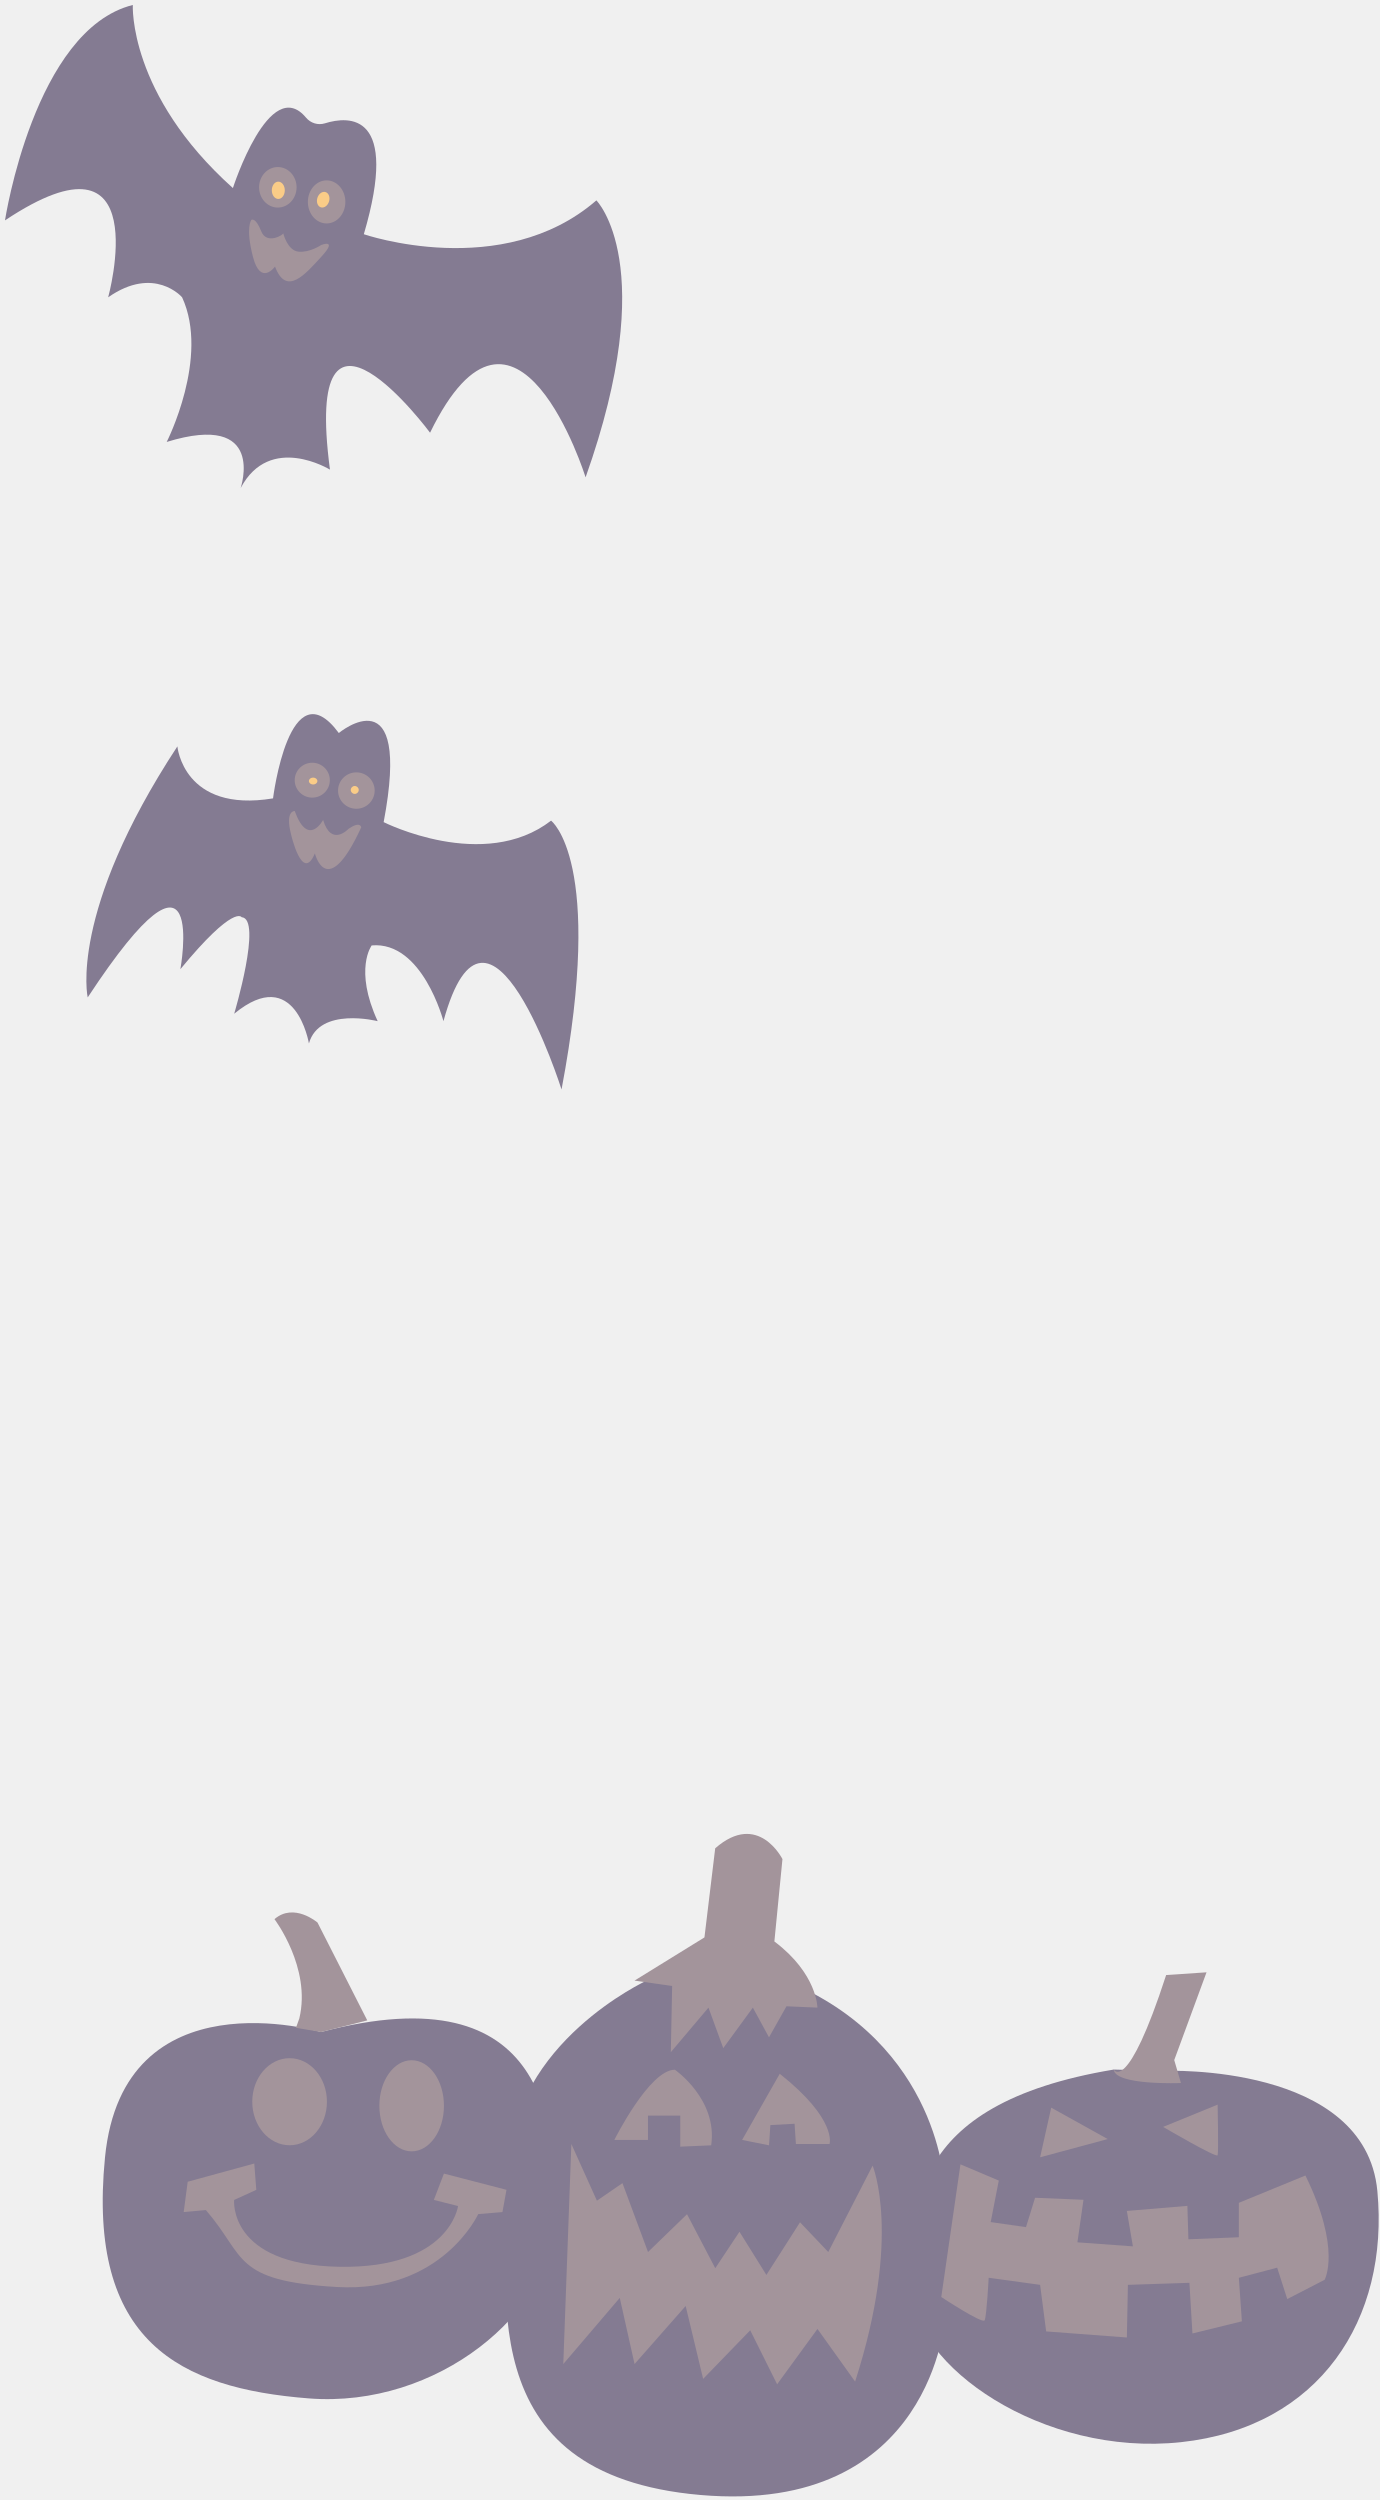
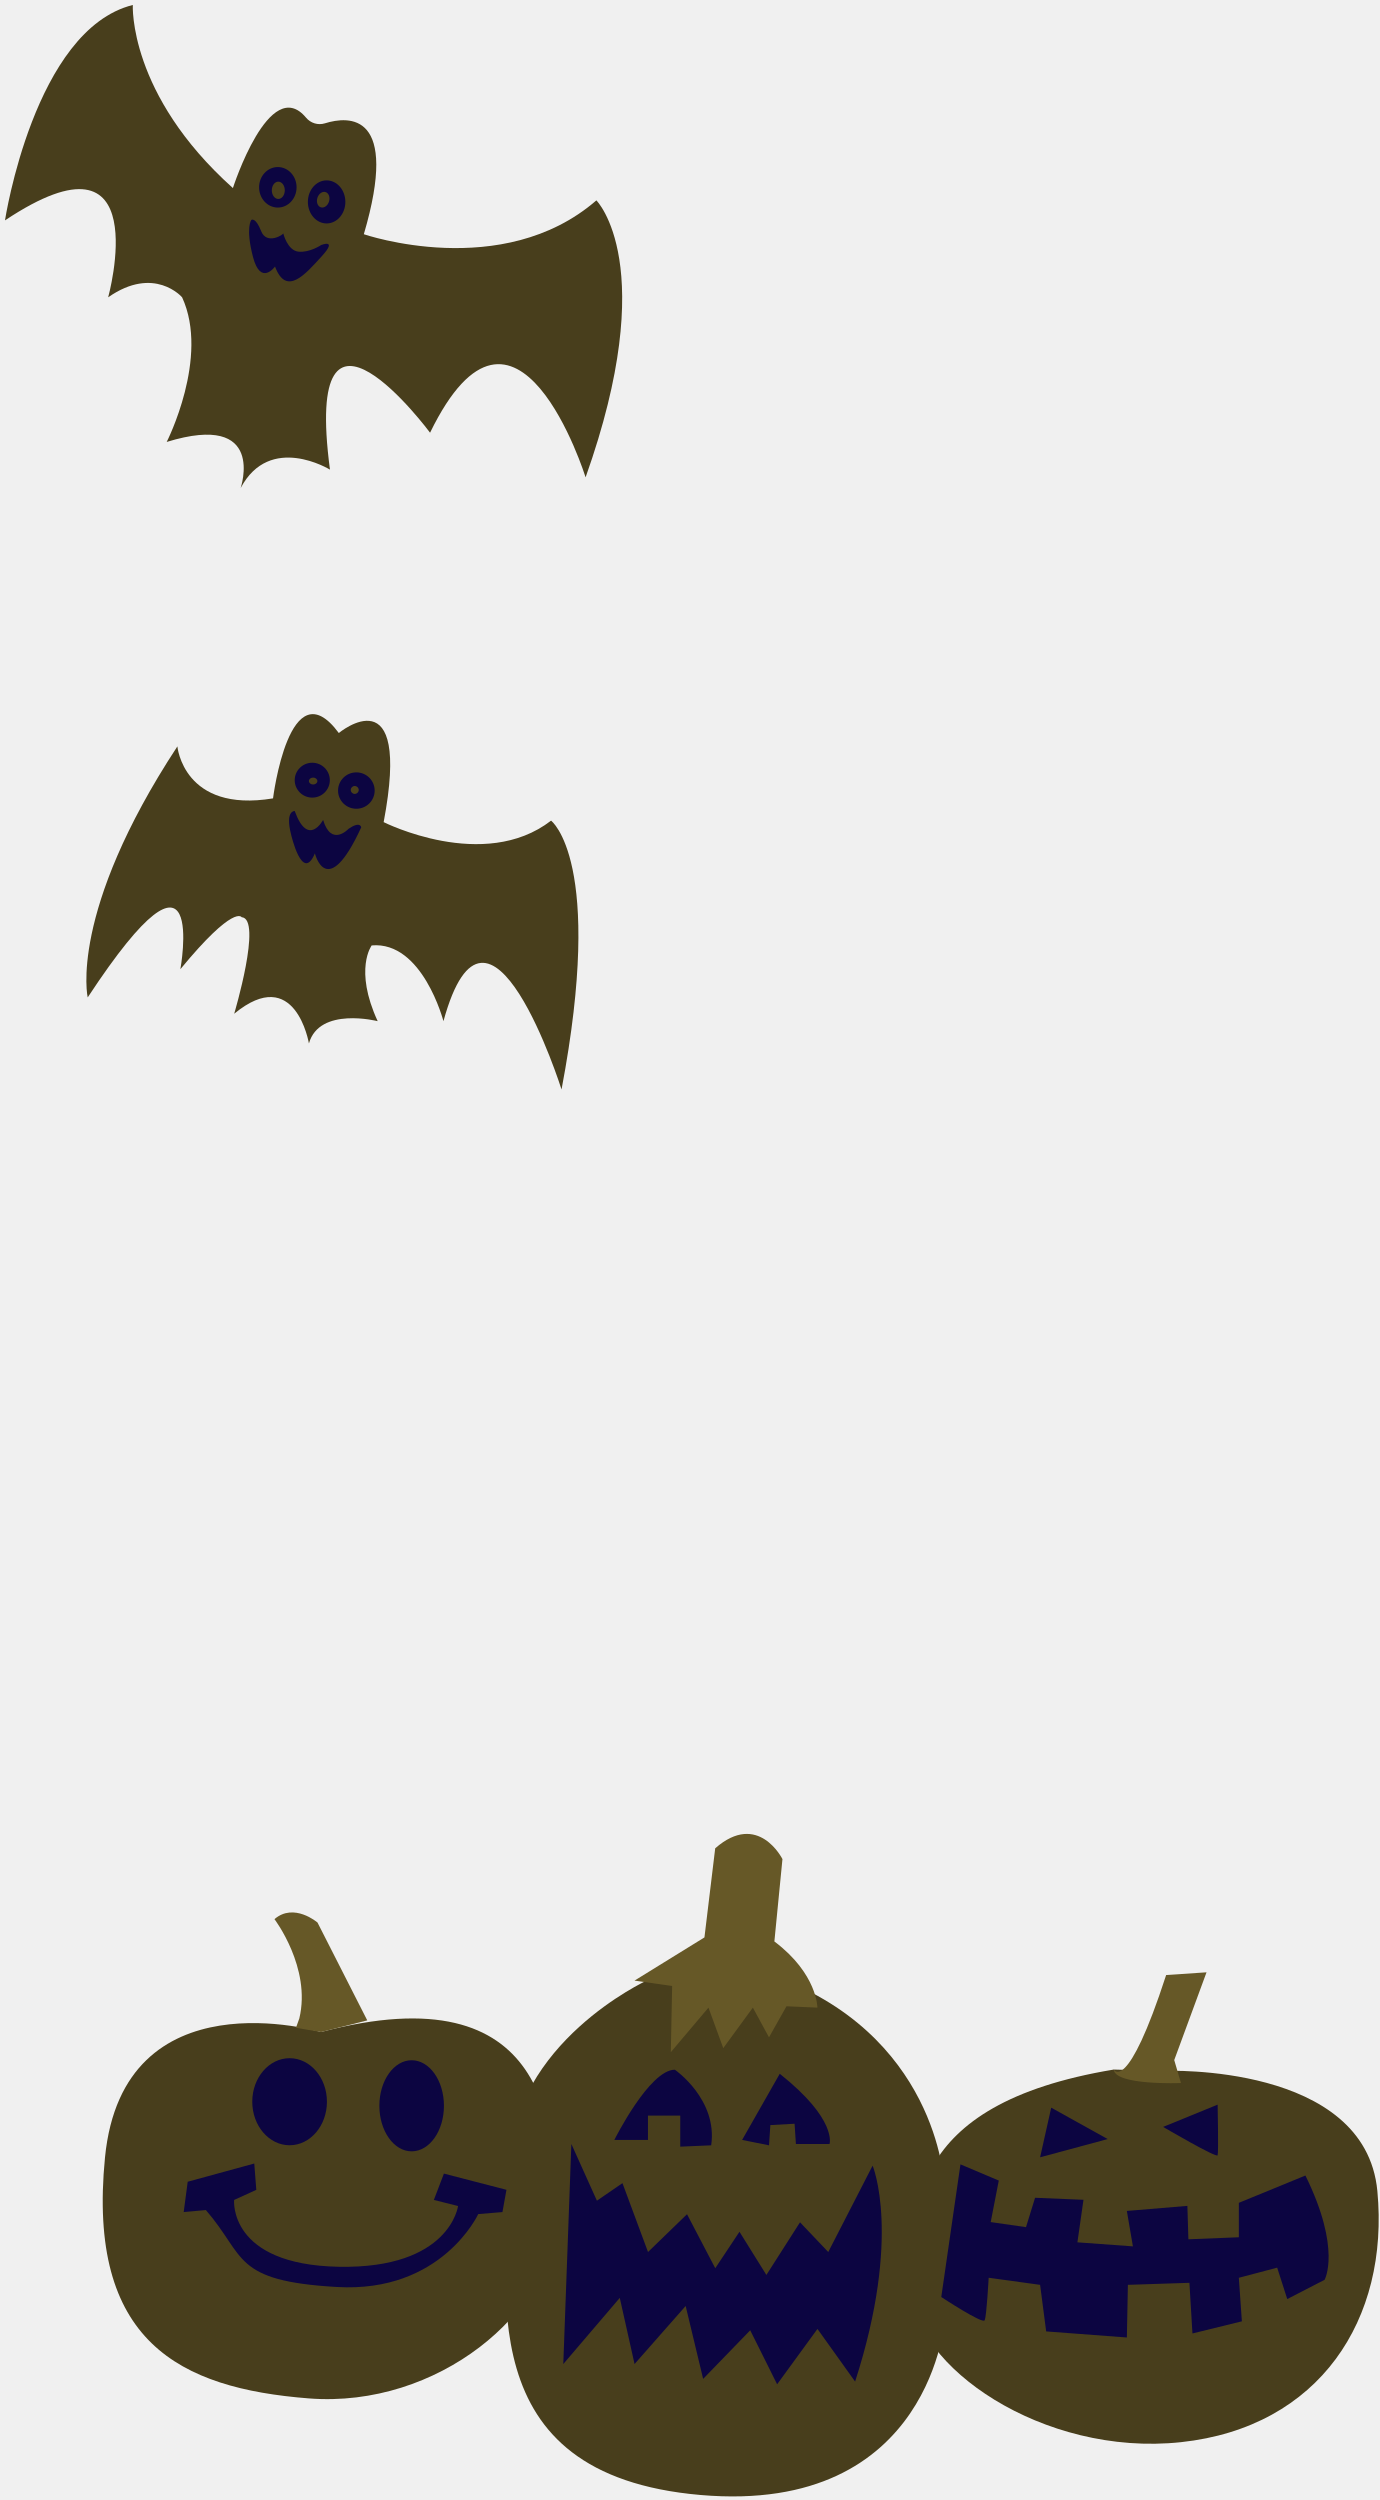
<svg xmlns="http://www.w3.org/2000/svg" width="319" height="578" viewBox="0 0 319 578" fill="none">
-   <g clip-path="url(#clip0_4784_62545)">
-     <path d="M74.221 469.808C74.221 469.808 28.473 456.19 24.275 498.796C20.077 541.403 41.532 552.171 71.382 554.511C101.233 556.852 127.822 534.375 128.287 513.306C128.752 492.236 127.393 455.754 74.221 469.802V469.808Z" fill="#847B92" />
-     <path d="M66.956 495.983C71.723 495.983 75.587 491.477 75.587 485.918C75.587 480.36 71.723 475.854 66.956 475.854C62.189 475.854 58.324 480.36 58.324 485.918C58.324 491.477 62.189 495.983 66.956 495.983Z" fill="#A3949B" />
-     <path d="M95.175 497.39C99.298 497.39 102.64 492.675 102.64 486.858C102.64 481.041 99.298 476.326 95.175 476.326C91.052 476.326 87.709 481.041 87.709 486.858C87.709 492.675 91.052 497.39 95.175 497.39Z" fill="#A3949B" />
-     <path d="M43.399 504.417L58.789 500.203L59.254 506.291L54.126 508.631C54.126 508.631 52.725 523.613 78.384 524.08C104.042 524.547 105.903 510.032 105.903 510.032L100.304 508.625L102.635 502.537L117.095 506.285L116.165 511.432L110.566 511.899C110.566 511.899 102.17 530.161 77.912 528.755C53.655 527.348 56.923 521.734 47.597 510.965L42.469 511.432L43.399 504.411V504.417Z" fill="#A3949B" />
-     <path d="M63.457 443.706C63.457 443.706 72.01 454.941 69.207 466.649L68.428 468.832L74.221 469.808L84.912 467.116L73.405 444.488C73.405 444.488 67.963 439.807 63.457 443.706Z" fill="#A3949B" />
-     <path d="M149.499 457.916C149.499 457.916 118.404 472.274 117.782 500.68C117.16 529.086 108.142 572.159 161.936 576.84C215.73 581.521 218.533 535.634 218.533 535.634L218.225 504.421C218.225 504.421 216.672 469.776 177.49 456.352L149.505 457.91L149.499 457.916Z" fill="#847B92" />
-     <path d="M165.355 427.327L162.867 447.93L146.697 457.916L155.401 459.165L155.093 474.462L163.797 464.161L167.216 473.522L174.059 464.161L177.792 471.03L181.833 463.852L188.985 464.161C188.985 464.161 188.985 456.357 179.036 448.863L180.903 429.825C180.903 429.825 175.304 418.59 165.355 427.327Z" fill="#A3949B" />
-     <path d="M180.28 479.452L171.576 494.75L177.798 495.999L178.106 491.318L183.705 491.009L184.013 495.689H191.787C191.787 495.689 193.653 490.069 180.28 479.458V479.452Z" fill="#A3949B" />
-     <path d="M156.03 478.519C156.03 478.519 165.978 485.388 164.426 495.999L157.275 496.308V489.129H149.809V494.75H142.035C142.035 494.75 150.123 478.519 156.03 478.519Z" fill="#A3949B" />
-     <path d="M201.742 500.679C201.742 500.679 208.586 516.911 197.701 550.622L188.997 538.447L179.671 551.247L173.45 538.763L162.566 549.998L158.525 533.142L146.71 546.566L143.291 531.268L130.232 546.566L132.099 495.689L138.006 508.798L143.913 504.742L149.821 520.664L158.839 511.927L165.368 524.411L170.967 515.983L177.189 525.969L184.963 513.794L191.492 520.664L201.754 500.686L201.742 500.679Z" fill="#A3949B" />
-     <path d="M269.315 478.786C269.315 478.786 315.649 476.912 318.446 506.567C321.243 536.222 305.073 561.191 273.048 564.629C241.023 568.066 210.858 546.839 210.858 529.359C210.858 511.879 208.684 486.595 257.501 478.482L269.315 478.792V478.786Z" fill="#847B92" />
-     <path d="M269.623 456.625L278.949 456L271.483 476.288L273.036 481.593C273.036 481.593 257.796 482.217 257.488 478.47C257.488 478.47 260.599 484.4 269.617 456.618L269.623 456.625Z" fill="#A3949B" />
-     <path d="M243.04 487.292L240.473 498.764L256.099 494.55L243.04 487.292Z" fill="#A3949B" />
-     <path d="M268.922 491.743C268.922 491.743 281.28 499 281.516 498.297C281.751 497.594 281.516 486.589 281.516 486.589L268.922 491.737V491.743Z" fill="#A3949B" />
-     <path d="M301.811 502.977L286.421 509.295V517.256L274.757 517.723L274.522 509.998L260.526 511.169L261.928 519.36L249.098 518.426L250.5 508.592L239.307 508.125L237.211 514.916L229.051 513.746L230.917 504.147L222.057 500.4L217.623 531.068C217.623 531.068 227.185 537.386 227.65 536.452C228.115 535.519 228.58 526.618 228.58 526.618L240.473 528.255L241.874 539.023L260.533 540.43L260.768 528.255L274.993 527.788L275.693 539.496L287.121 536.689L286.421 526.624L295.282 524.283L297.613 531.541L306.245 527.091C306.245 527.091 310.207 520.069 301.811 502.977Z" fill="#A3949B" />
+   <g clip-path="url(#clip0_4915_48636)">
+     <path d="M74.221 469.808C74.221 469.808 28.473 456.19 24.275 498.796C20.077 541.403 41.532 552.171 71.382 554.511C101.233 556.852 127.822 534.375 128.287 513.306C128.752 492.236 127.393 455.754 74.221 469.802V469.808Z" fill="#483E1C" />
+     <path d="M66.956 495.983C71.723 495.983 75.587 491.477 75.587 485.918C75.587 480.36 71.723 475.854 66.956 475.854C62.189 475.854 58.324 480.36 58.324 485.918C58.324 491.477 62.189 495.983 66.956 495.983Z" fill="#0C0541" />
+     <path d="M95.175 497.39C99.298 497.39 102.64 492.675 102.64 486.858C102.64 481.041 99.298 476.326 95.175 476.326C91.052 476.326 87.709 481.041 87.709 486.858C87.709 492.675 91.052 497.39 95.175 497.39Z" fill="#0C0541" />
+     <path d="M43.399 504.417L58.789 500.203L59.254 506.291L54.126 508.631C54.126 508.631 52.725 523.613 78.384 524.08C104.042 524.547 105.903 510.032 105.903 510.032L100.304 508.625L102.635 502.537L117.095 506.285L116.165 511.432L110.566 511.899C110.566 511.899 102.17 530.161 77.912 528.755C53.655 527.348 56.923 521.734 47.597 510.965L42.469 511.432L43.399 504.411V504.417Z" fill="#0C0541" />
+     <path d="M63.457 443.705C63.457 443.705 72.01 454.94 69.207 466.648L68.428 468.831L74.221 469.807L84.912 467.115L73.405 444.487C73.405 444.487 67.963 439.807 63.457 443.705Z" fill="#665827" />
+     <path d="M149.499 457.916C149.499 457.916 118.404 472.274 117.782 500.68C117.16 529.086 108.142 572.159 161.936 576.84C215.73 581.521 218.533 535.634 218.533 535.634L218.225 504.421C218.225 504.421 216.672 469.776 177.49 456.352L149.505 457.91L149.499 457.916Z" fill="#483E1C" />
+     <path d="M165.355 427.327L162.867 447.93L146.697 457.916L155.401 459.165L155.093 474.462L163.797 464.161L167.216 473.522L174.059 464.161L177.792 471.03L181.833 463.852L188.985 464.161C188.985 464.161 188.985 456.357 179.036 448.863L180.903 429.825C180.903 429.825 175.304 418.59 165.355 427.327Z" fill="#665827" />
+     <path d="M180.28 479.453L171.576 494.751L177.798 496L178.106 491.319L183.705 491.01L184.013 495.69H191.787C191.787 495.69 193.653 490.07 180.28 479.459V479.453Z" fill="#0C0541" />
+     <path d="M156.03 478.518C156.03 478.518 165.978 485.387 164.426 495.998L157.275 496.307V489.128H149.809V494.749H142.035C142.035 494.749 150.123 478.518 156.03 478.518Z" fill="#0C0541" />
+     <path d="M201.742 500.679C201.742 500.679 208.586 516.911 197.701 550.622L188.997 538.447L179.671 551.247L173.45 538.763L162.566 549.998L158.525 533.142L146.71 546.566L143.291 531.268L130.232 546.566L132.099 495.689L138.006 508.798L143.913 504.742L149.821 520.664L158.839 511.927L165.368 524.411L170.967 515.983L177.189 525.969L184.963 513.794L191.492 520.664L201.754 500.686L201.742 500.679Z" fill="#0C0541" />
+     <path d="M269.315 478.786C269.315 478.786 315.649 476.912 318.446 506.567C321.243 536.222 305.073 561.191 273.048 564.629C241.023 568.066 210.858 546.839 210.858 529.359C210.858 511.879 208.684 486.595 257.501 478.482L269.315 478.792V478.786Z" fill="#483E1C" />
+     <path d="M269.623 456.625L278.949 456L271.483 476.288L273.036 481.593C273.036 481.593 257.796 482.217 257.488 478.47C257.488 478.47 260.599 484.4 269.617 456.618L269.623 456.625Z" fill="#665827" />
+     <path d="M243.04 487.293L240.473 498.765L256.099 494.551L243.04 487.293Z" fill="#0C0541" />
+     <path d="M268.922 491.744C268.922 491.744 281.28 499.001 281.516 498.298C281.751 497.595 281.516 486.59 281.516 486.59L268.922 491.738V491.744Z" fill="#0C0541" />
+     <path d="M301.811 502.977L286.421 509.295V517.256L274.757 517.723L274.522 509.998L260.526 511.169L261.928 519.36L249.098 518.426L250.5 508.592L239.307 508.125L237.211 514.916L229.051 513.746L230.917 504.147L222.057 500.4L217.623 531.068C217.623 531.068 227.185 537.386 227.65 536.452C228.115 535.519 228.58 526.618 228.58 526.618L240.473 528.255L241.874 539.023L260.533 540.43L260.768 528.255L274.993 527.788L275.693 539.496L287.121 536.689L286.421 526.624L295.282 524.283L297.613 531.541L306.245 527.091C306.245 527.091 310.207 520.069 301.811 502.977Z" fill="#0C0541" />
  </g>
-   <path d="M84.117 54.153C84.117 54.153 116.163 65.181 137.885 46.327C137.885 46.327 152.838 61.265 135.39 110.356C135.39 110.356 119.367 59.133 99.43 100.042C99.43 100.042 69.878 60.201 76.287 108.578C76.287 108.578 62.399 100.042 55.635 112.848C55.635 112.848 61.689 95.063 38.542 102.175C38.542 102.175 48.511 82.612 42.102 68.737C42.102 68.737 35.693 61.265 25.009 68.737C25.009 68.737 36.403 27.473 1.152 50.952C1.152 50.952 7.917 6.84 30.704 1.151C30.704 1.151 29.634 21.784 53.846 43.48C53.846 43.48 62.335 17.09 70.75 27.196C71.81 28.472 73.525 29.006 75.112 28.514C80.746 26.759 92.407 25.985 84.117 54.153Z" fill="#847B92" />
-   <path d="M75.514 51.661C77.908 51.661 79.848 49.432 79.848 46.682C79.848 43.932 77.908 41.702 75.514 41.702C73.12 41.702 71.18 43.932 71.18 46.682C71.18 49.432 73.12 51.661 75.514 51.661Z" fill="#A3949B" />
-   <path d="M64.235 47.99C66.628 47.99 68.569 45.892 68.569 43.305C68.569 40.718 66.628 38.62 64.235 38.62C61.841 38.62 59.9 40.718 59.9 43.305C59.9 45.892 61.841 47.99 64.235 47.99Z" fill="#A3949B" />
-   <path d="M64.344 46C65.172 46 65.844 45.105 65.844 44C65.844 42.895 65.172 42 64.344 42C63.515 42 62.844 42.895 62.844 44C62.844 45.105 63.515 46 64.344 46Z" fill="#FACC87" />
-   <path d="M76.073 46.578C76.367 45.602 76.002 44.63 75.257 44.406C74.513 44.182 73.67 44.791 73.376 45.766C73.082 46.741 73.447 47.713 74.192 47.937C74.937 48.161 75.779 47.553 76.073 46.578Z" fill="#FACC87" />
-   <path d="M65.48 53.918C65.48 53.918 66.43 57.949 69.04 58.188C71.65 58.428 74.264 56.645 74.264 56.645C74.264 56.645 78.179 55.102 74.384 59.252C70.589 63.403 66.195 68.622 63.585 61.624C63.585 61.624 60.261 66.249 58.481 59.372C56.701 52.495 58.126 50.836 58.126 50.836C58.126 50.836 59.076 50.127 60.38 53.443C61.685 56.76 65.72 54.153 65.485 53.918H65.48Z" fill="#A3949B" />
-   <path d="M41.01 172.565C41.01 172.565 42.393 188.018 63.126 184.585C63.126 184.585 66.926 154.021 78.333 169.474C78.333 169.474 95.267 155.395 88.702 190.076C88.702 190.076 111.856 201.754 127.407 189.734C127.407 189.734 139.848 199.006 129.828 251.888C129.828 251.888 112.894 198.317 102.525 236.093C102.525 236.093 97.688 217.549 85.936 218.581C85.936 218.581 81.787 224.077 87.319 236.093C87.319 236.093 73.84 232.66 71.423 241.242C71.423 241.242 68.313 222.699 54.145 234.376C54.145 234.376 60.71 212.4 55.872 212.057C55.872 212.057 54.145 208.967 41.704 224.077C41.704 224.077 48.269 188.022 20.277 230.601C20.277 230.601 15.784 211.026 41.01 172.565Z" fill="#847B92" />
-   <path d="M82.39 186.986C84.728 186.986 86.623 185.102 86.623 182.779C86.623 180.456 84.728 178.572 82.39 178.572C80.052 178.572 78.156 180.456 78.156 182.779C78.156 185.102 80.052 186.986 82.39 186.986Z" fill="#A3949B" />
-   <path d="M72.196 184.411C74.437 184.411 76.255 182.606 76.255 180.378C76.255 178.151 74.437 176.345 72.196 176.345C69.954 176.345 68.137 178.151 68.137 180.378C68.137 182.606 69.954 184.411 72.196 184.411Z" fill="#A3949B" />
-   <path d="M72.801 197.29C72.801 197.29 75.567 208.62 83.514 191.282C83.514 191.282 83.34 189.739 80.579 191.624C80.579 191.624 76.605 195.916 74.703 189.565C74.703 189.565 71.248 196.089 68.138 187.506C68.138 187.506 65.891 187.333 67.274 192.829C67.274 192.829 69.865 204.333 72.805 197.294L72.801 197.29Z" fill="#A3949B" />
-   <path d="M82.016 183.553C82.525 183.553 82.938 183.143 82.938 182.637C82.938 182.131 82.525 181.721 82.016 181.721C81.507 181.721 81.094 182.131 81.094 182.637C81.094 183.143 81.507 183.553 82.016 183.553Z" fill="#FACC87" />
-   <path d="M72.398 181.378C72.939 181.378 73.378 181.02 73.378 180.578C73.378 180.136 72.939 179.777 72.398 179.777C71.857 179.777 71.418 180.136 71.418 180.578C71.418 181.02 71.857 181.378 72.398 181.378Z" fill="#FACC87" />
+   <path d="M84.117 54.153C84.117 54.153 116.163 65.181 137.885 46.327C137.885 46.327 152.838 61.265 135.39 110.356C135.39 110.356 119.367 59.133 99.43 100.042C99.43 100.042 69.878 60.201 76.287 108.578C76.287 108.578 62.399 100.042 55.635 112.848C55.635 112.848 61.689 95.063 38.542 102.175C38.542 102.175 48.511 82.612 42.102 68.737C42.102 68.737 35.693 61.265 25.009 68.737C25.009 68.737 36.403 27.473 1.152 50.952C1.152 50.952 7.917 6.84 30.704 1.151C30.704 1.151 29.634 21.784 53.846 43.48C53.846 43.48 62.335 17.09 70.75 27.196C71.81 28.472 73.525 29.006 75.112 28.514C80.746 26.759 92.407 25.985 84.117 54.153Z" fill="#483E1C" />
+   <path d="M75.514 51.661C77.908 51.661 79.848 49.432 79.848 46.682C79.848 43.932 77.908 41.702 75.514 41.702C73.12 41.702 71.18 43.932 71.18 46.682C71.18 49.432 73.12 51.661 75.514 51.661Z" fill="#0C0541" />
+   <path d="M64.235 47.99C66.628 47.99 68.569 45.892 68.569 43.305C68.569 40.718 66.628 38.62 64.235 38.62C61.841 38.62 59.9 40.718 59.9 43.305C59.9 45.892 61.841 47.99 64.235 47.99Z" fill="#0C0541" />
+   <path d="M64.344 46C65.172 46 65.844 45.105 65.844 44C65.844 42.895 65.172 42 64.344 42C63.515 42 62.844 42.895 62.844 44C62.844 45.105 63.515 46 64.344 46Z" fill="#483E1C" />
+   <path d="M76.073 46.578C76.367 45.602 76.002 44.63 75.257 44.406C74.513 44.182 73.67 44.791 73.376 45.766C73.082 46.741 73.447 47.713 74.192 47.937C74.937 48.161 75.779 47.553 76.073 46.578Z" fill="#483E1C" />
+   <path d="M65.48 53.918C65.48 53.918 66.43 57.949 69.04 58.188C71.65 58.428 74.264 56.645 74.264 56.645C74.264 56.645 78.179 55.102 74.384 59.252C70.589 63.403 66.195 68.622 63.585 61.624C63.585 61.624 60.261 66.249 58.481 59.372C56.701 52.495 58.126 50.836 58.126 50.836C58.126 50.836 59.076 50.127 60.38 53.443C61.685 56.76 65.72 54.153 65.485 53.918H65.48Z" fill="#0C0541" />
+   <path d="M41.01 172.565C41.01 172.565 42.393 188.018 63.126 184.585C63.126 184.585 66.926 154.021 78.333 169.474C78.333 169.474 95.267 155.395 88.702 190.076C88.702 190.076 111.856 201.754 127.407 189.734C127.407 189.734 139.848 199.006 129.828 251.888C129.828 251.888 112.894 198.317 102.525 236.093C102.525 236.093 97.688 217.549 85.936 218.581C85.936 218.581 81.787 224.077 87.319 236.093C87.319 236.093 73.84 232.66 71.423 241.242C71.423 241.242 68.313 222.699 54.145 234.376C54.145 234.376 60.71 212.4 55.872 212.057C55.872 212.057 54.145 208.967 41.704 224.077C41.704 224.077 48.269 188.022 20.277 230.601C20.277 230.601 15.784 211.026 41.01 172.565Z" fill="#483E1C" />
+   <path d="M82.39 186.986C84.728 186.986 86.623 185.102 86.623 182.779C86.623 180.456 84.728 178.572 82.39 178.572C80.052 178.572 78.156 180.456 78.156 182.779C78.156 185.102 80.052 186.986 82.39 186.986Z" fill="#0C0541" />
+   <path d="M72.196 184.41C74.437 184.41 76.255 182.605 76.255 180.377C76.255 178.15 74.437 176.344 72.196 176.344C69.954 176.344 68.137 178.15 68.137 180.377C68.137 182.605 69.954 184.41 72.196 184.41Z" fill="#0C0541" />
+   <path d="M72.801 197.29C72.801 197.29 75.567 208.62 83.514 191.282C83.514 191.282 83.34 189.739 80.579 191.624C80.579 191.624 76.605 195.916 74.703 189.565C74.703 189.565 71.248 196.089 68.138 187.506C68.138 187.506 65.891 187.333 67.274 192.829C67.274 192.829 69.865 204.333 72.805 197.294L72.801 197.29Z" fill="#0C0541" />
+   <path d="M82.016 183.553C82.525 183.553 82.938 183.143 82.938 182.637C82.938 182.131 82.525 181.721 82.016 181.721C81.507 181.721 81.094 182.131 81.094 182.637C81.094 183.143 81.507 183.553 82.016 183.553Z" fill="#483E1C" />
+   <path d="M72.398 181.378C72.939 181.378 73.378 181.02 73.378 180.578C73.378 180.136 72.939 179.777 72.398 179.777C71.857 179.777 71.418 180.136 71.418 180.578C71.418 181.02 71.857 181.378 72.398 181.378Z" fill="#483E1C" />
  <defs>
-     <clipPath id="clip0_4784_62545">
+     <clipPath id="clip0_4915_48636">
      <rect width="296" height="155" fill="white" transform="translate(22.8438 423)" />
    </clipPath>
  </defs>
</svg>
